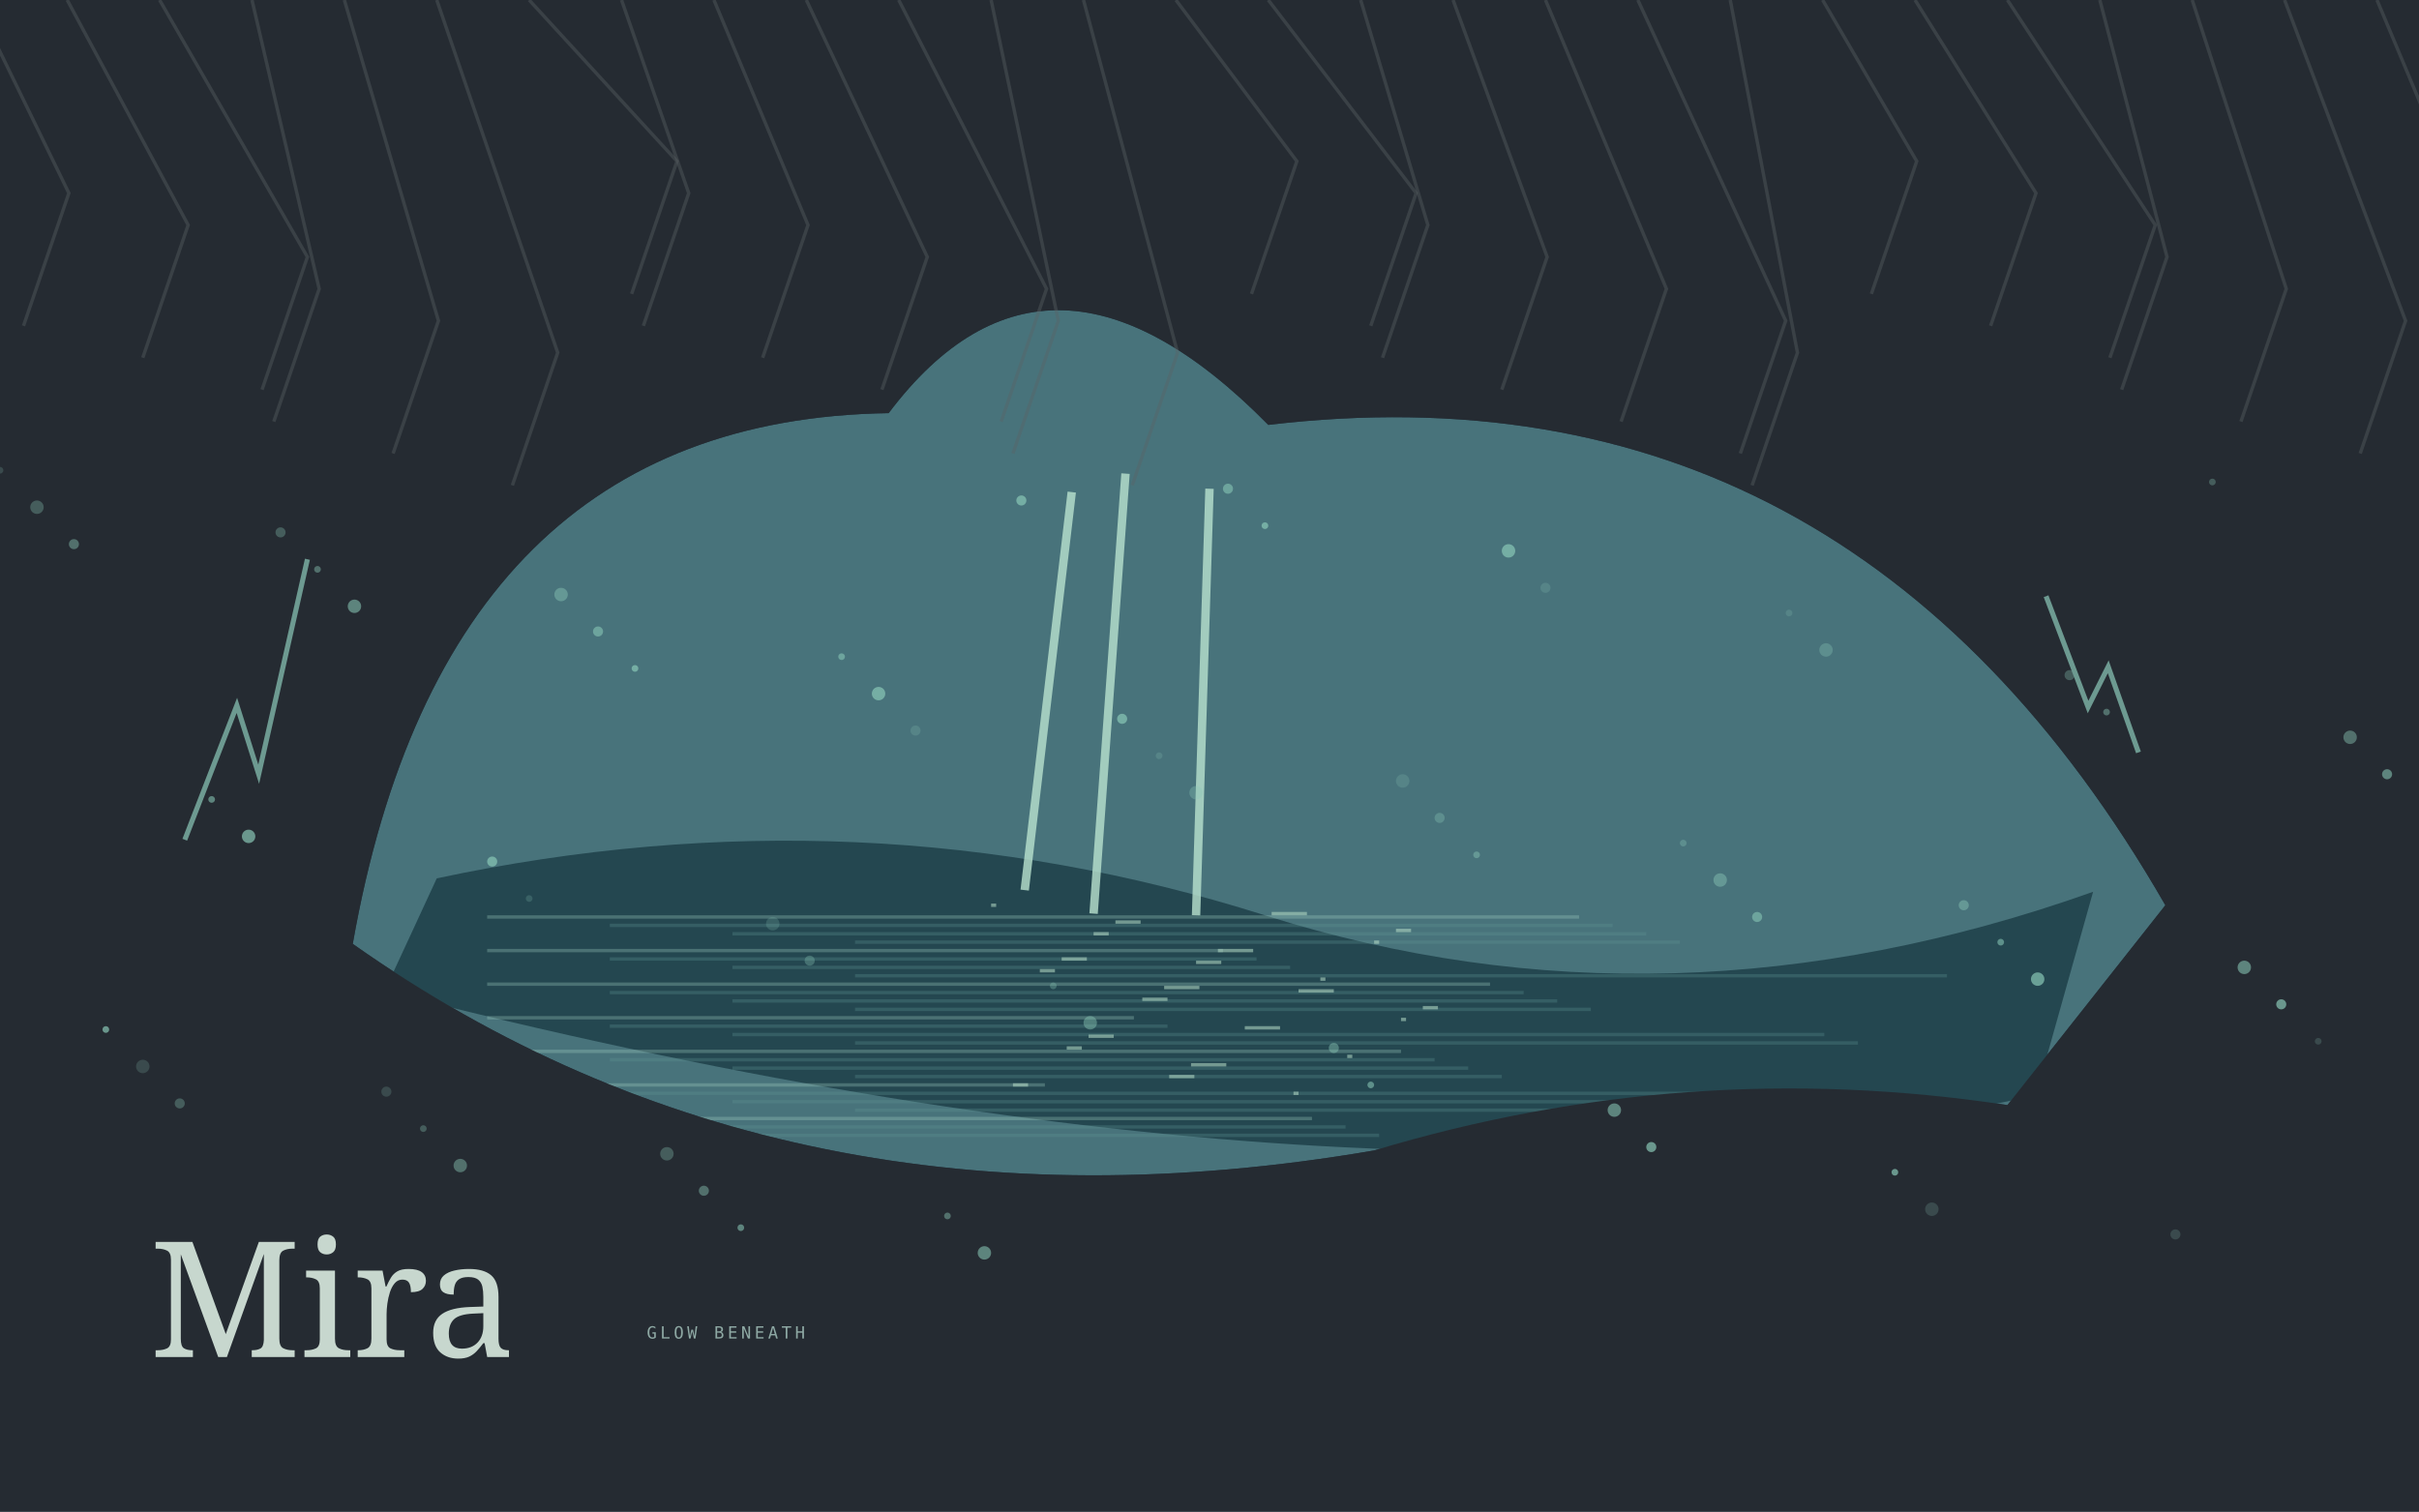
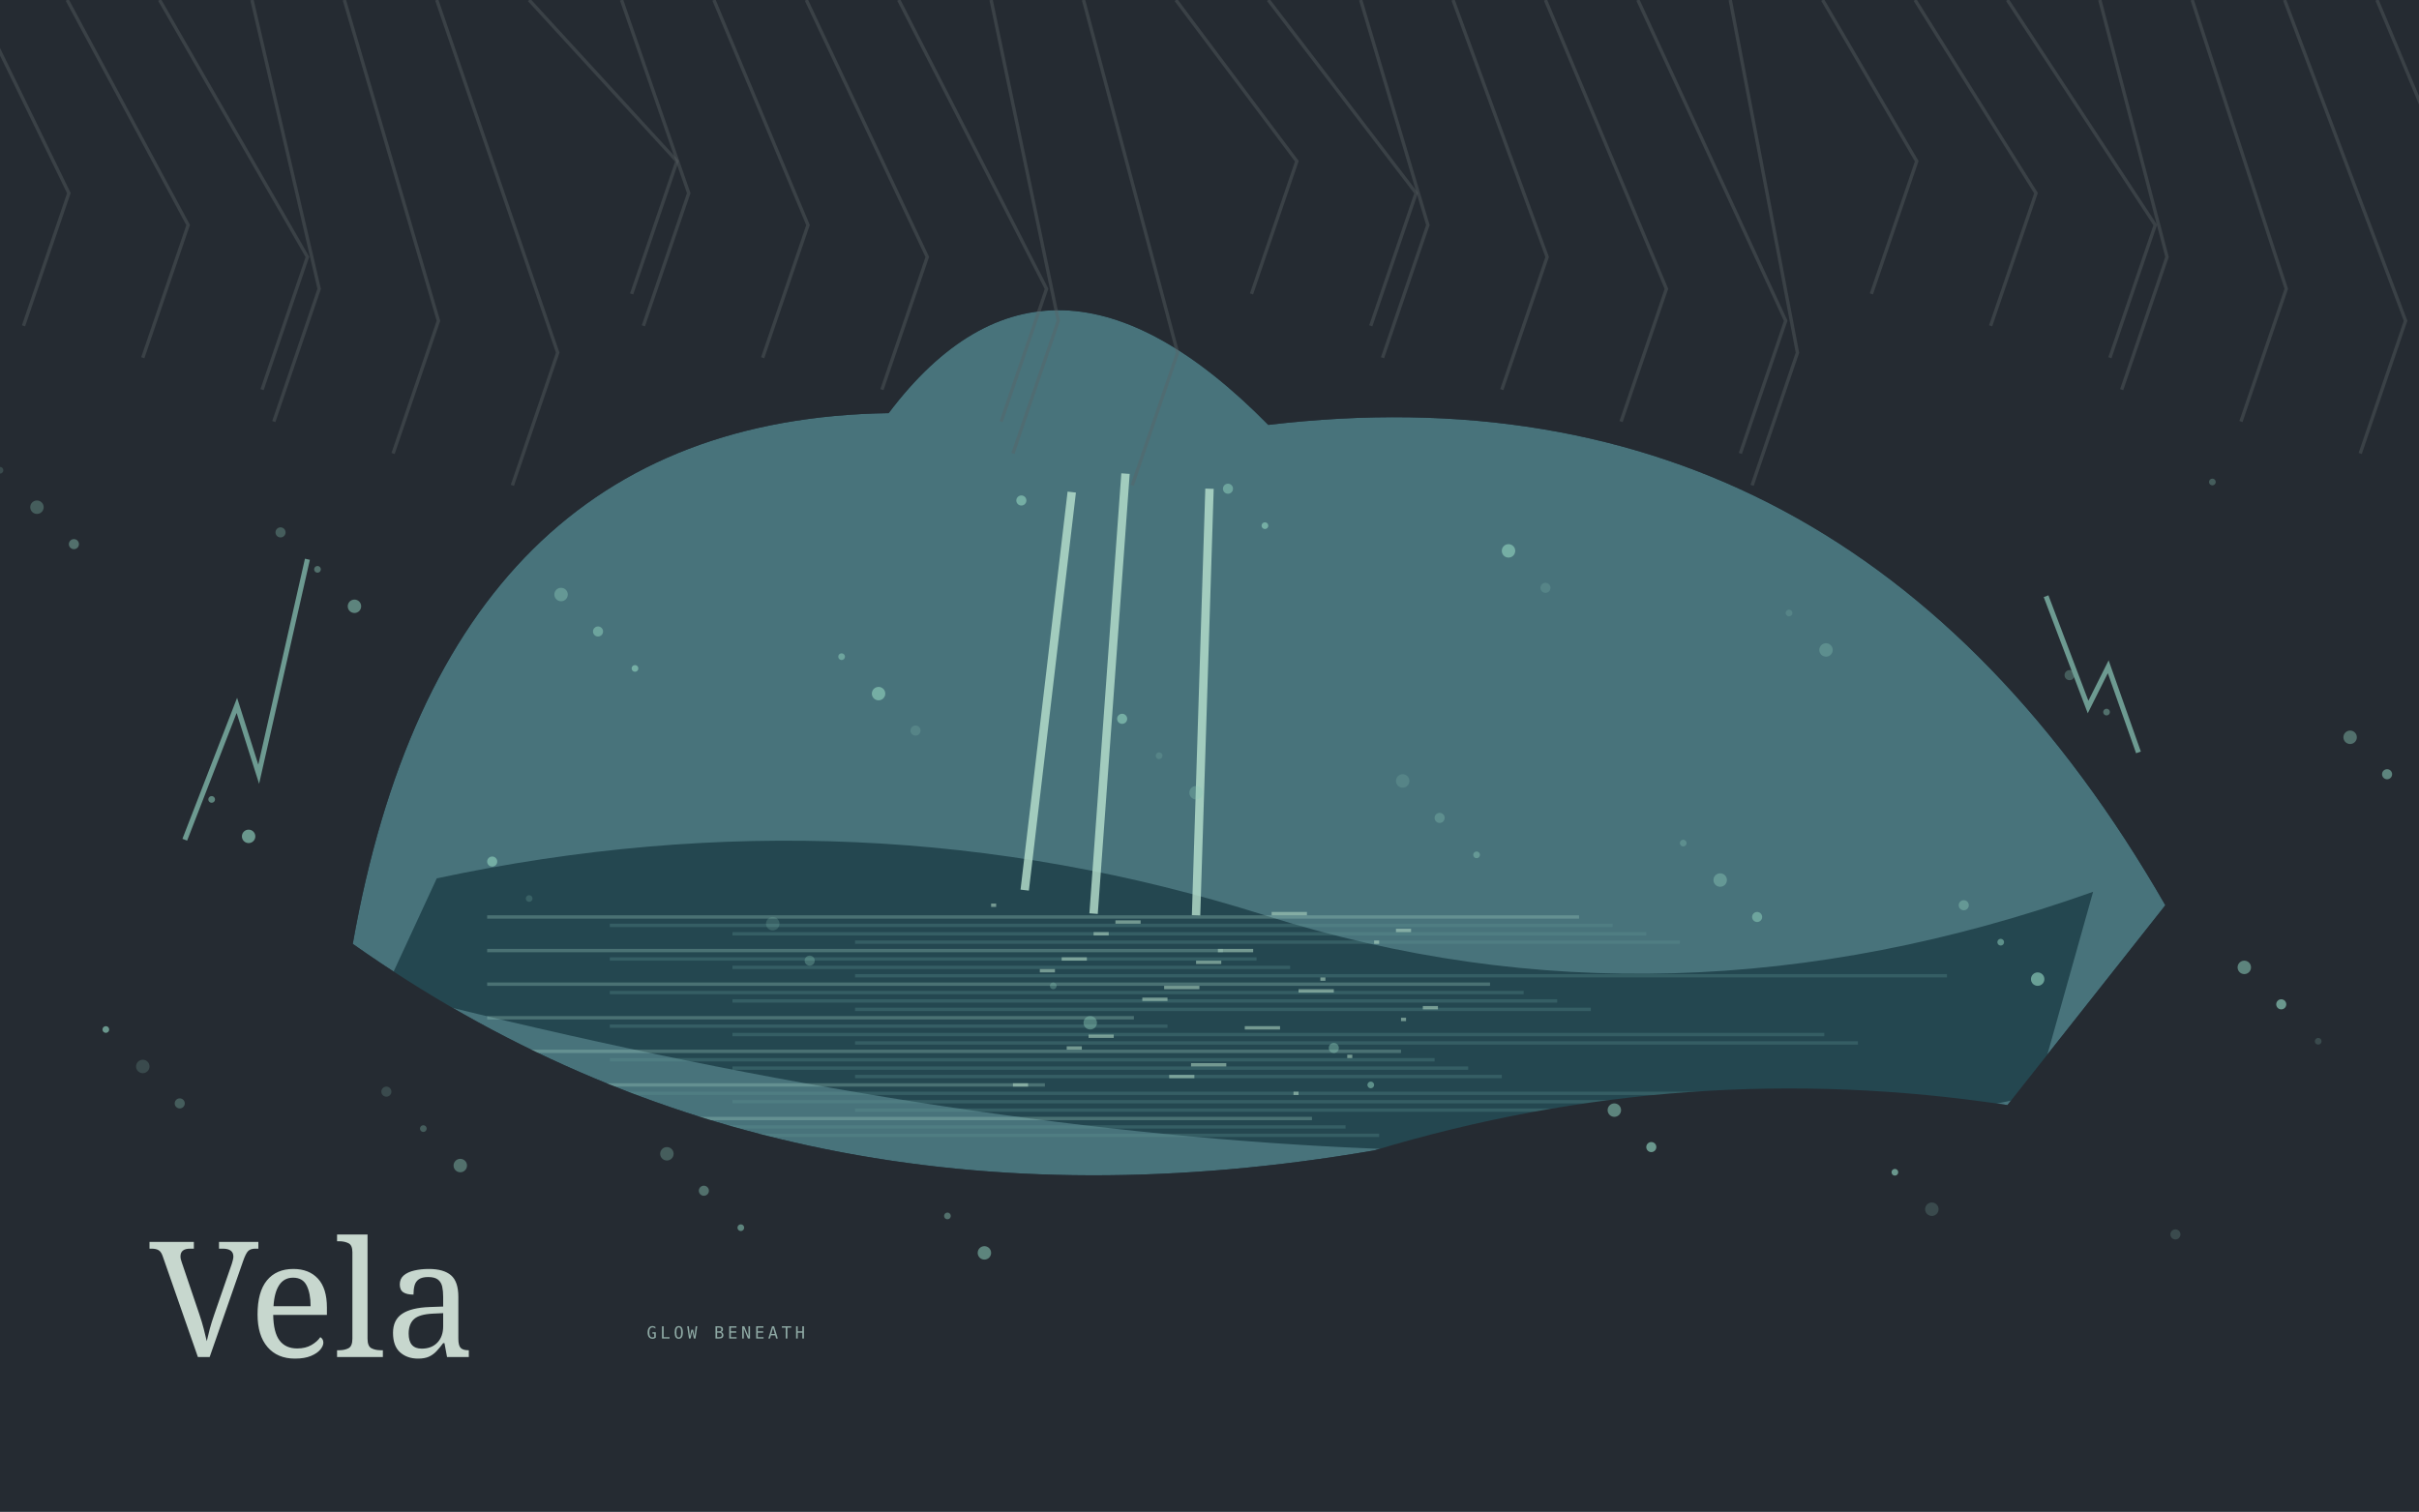
<svg xmlns="http://www.w3.org/2000/svg" width="1440" height="900" viewBox="0 0 1440 900" role="img" aria-label="A low lopsided cave mouth frames pale hanging light and long broken reflections in a sheltered teal pool.">
  <defs />
  <rect x="0" y="0" width="1440" height="900" fill="#252b32" />
  <rect x="0" y="0" width="1440" height="900" fill="#263d48" />
  <path d="M210 562Q265 250 529 246Q624 120 755 253Q1101 212 1289 539L1195 658Q1004 629 818 685Q469 745 210 562Z" fill="#48737b" stroke="none" />
  <path d="M260 523Q513 469 753 545T1246 531L1212 652Q822 742 229 590Z" fill="#244750" stroke="none" />
  <path d="M290 546h650" fill="none" stroke="#a6d4c6" opacity=".3" stroke-width="2" />
  <path d="M363 551h597" fill="none" stroke="#5d9293" opacity=".3" stroke-width="2" />
  <path d="M436 556h544" fill="none" stroke="#5d9293" opacity=".3" stroke-width="2" />
  <path d="M509 561h491" fill="none" stroke="#5d9293" opacity=".3" stroke-width="2" />
  <path d="M290 566h438" fill="none" stroke="#a6d4c6" opacity=".3" stroke-width="2" />
  <path d="M363 571h385" fill="none" stroke="#5d9293" opacity=".3" stroke-width="2" />
  <path d="M436 576h332" fill="none" stroke="#5d9293" opacity=".3" stroke-width="2" />
  <path d="M509 581h650" fill="none" stroke="#5d9293" opacity=".3" stroke-width="2" />
  <path d="M290 586h597" fill="none" stroke="#a6d4c6" opacity=".3" stroke-width="2" />
  <path d="M363 591h544" fill="none" stroke="#5d9293" opacity=".3" stroke-width="2" />
  <path d="M436 596h491" fill="none" stroke="#5d9293" opacity=".3" stroke-width="2" />
  <path d="M509 601h438" fill="none" stroke="#5d9293" opacity=".3" stroke-width="2" />
  <path d="M290 606h385" fill="none" stroke="#a6d4c6" opacity=".3" stroke-width="2" />
  <path d="M363 611h332" fill="none" stroke="#5d9293" opacity=".3" stroke-width="2" />
  <path d="M436 616h650" fill="none" stroke="#5d9293" opacity=".3" stroke-width="2" />
  <path d="M509 621h597" fill="none" stroke="#5d9293" opacity=".3" stroke-width="2" />
  <path d="M290 626h544" fill="none" stroke="#a6d4c6" opacity=".3" stroke-width="2" />
  <path d="M363 631h491" fill="none" stroke="#5d9293" opacity=".3" stroke-width="2" />
  <path d="M436 636h438" fill="none" stroke="#5d9293" opacity=".3" stroke-width="2" />
  <path d="M509 641h385" fill="none" stroke="#5d9293" opacity=".3" stroke-width="2" />
  <path d="M290 646h332" fill="none" stroke="#a6d4c6" opacity=".3" stroke-width="2" />
  <path d="M363 651h650" fill="none" stroke="#5d9293" opacity=".3" stroke-width="2" />
  <path d="M436 656h597" fill="none" stroke="#5d9293" opacity=".3" stroke-width="2" />
  <path d="M509 661h544" fill="none" stroke="#5d9293" opacity=".3" stroke-width="2" />
  <path d="M290 666h491" fill="none" stroke="#a6d4c6" opacity=".3" stroke-width="2" />
  <path d="M363 671h438" fill="none" stroke="#5d9293" opacity=".3" stroke-width="2" />
  <path d="M436 676h385" fill="none" stroke="#5d9293" opacity=".3" stroke-width="2" />
  <path d="M638 293L610 530M670 282L651 544M720 291L712 545" fill="none" stroke="#b9e2ce" stroke-width="5" opacity=".8" />
  <rect x="590" y="538" width="3" height="2" fill="#b6dcc7" opacity=".55" />
  <rect x="651" y="555" width="9" height="2" fill="#b6dcc7" opacity=".55" />
  <rect x="712" y="572" width="15" height="2" fill="#b6dcc7" opacity=".55" />
  <rect x="773" y="589" width="21" height="2" fill="#b6dcc7" opacity=".55" />
  <rect x="834" y="606" width="3" height="2" fill="#b6dcc7" opacity=".55" />
  <rect x="635" y="623" width="9" height="2" fill="#b6dcc7" opacity=".55" />
  <rect x="696" y="640" width="15" height="2" fill="#b6dcc7" opacity=".55" />
  <rect x="757" y="543" width="21" height="2" fill="#b6dcc7" opacity=".55" />
  <rect x="818" y="560" width="3" height="2" fill="#b6dcc7" opacity=".55" />
  <rect x="619" y="577" width="9" height="2" fill="#b6dcc7" opacity=".55" />
  <rect x="680" y="594" width="15" height="2" fill="#b6dcc7" opacity=".55" />
  <rect x="741" y="611" width="21" height="2" fill="#b6dcc7" opacity=".55" />
  <rect x="802" y="628" width="3" height="2" fill="#b6dcc7" opacity=".55" />
  <rect x="603" y="645" width="9" height="2" fill="#b6dcc7" opacity=".55" />
  <rect x="664" y="548" width="15" height="2" fill="#b6dcc7" opacity=".55" />
  <rect x="725" y="565" width="21" height="2" fill="#b6dcc7" opacity=".55" />
  <rect x="786" y="582" width="3" height="2" fill="#b6dcc7" opacity=".55" />
  <rect x="847" y="599" width="9" height="2" fill="#b6dcc7" opacity=".55" />
  <rect x="648" y="616" width="15" height="2" fill="#b6dcc7" opacity=".55" />
  <rect x="709" y="633" width="21" height="2" fill="#b6dcc7" opacity=".55" />
  <rect x="770" y="650" width="3" height="2" fill="#b6dcc7" opacity=".55" />
  <rect x="831" y="553" width="9" height="2" fill="#b6dcc7" opacity=".55" />
  <rect x="632" y="570" width="15" height="2" fill="#b6dcc7" opacity=".55" />
  <rect x="693" y="587" width="21" height="2" fill="#b6dcc7" opacity=".55" />
  <path d="M0 0H1440V900H0Z M210 562Q265 250 529 246Q624 120 755 253Q1101 212 1289 539L1195 658Q1004 629 818 685Q469 745 210 562Z" fill="#252b32" stroke="none" fill-rule="evenodd" />
  <path d="M-70 0l40 96l-27 79" fill="none" stroke="#5a6265" stroke-width="2" opacity=".4" />
  <path d="M-15 0l56 115l-27 79" fill="none" stroke="#5a6265" stroke-width="2" opacity=".4" />
  <path d="M40 0l72 134l-27 79" fill="none" stroke="#5a6265" stroke-width="2" opacity=".4" />
  <path d="M95 0l88 153l-27 79" fill="none" stroke="#5a6265" stroke-width="2" opacity=".4" />
  <path d="M150 0l40 172l-27 79" fill="none" stroke="#5a6265" stroke-width="2" opacity=".4" />
  <path d="M205 0l56 191l-27 79" fill="none" stroke="#5a6265" stroke-width="2" opacity=".4" />
  <path d="M260 0l72 210l-27 79" fill="none" stroke="#5a6265" stroke-width="2" opacity=".4" />
  <path d="M315 0l88 96l-27 79" fill="none" stroke="#5a6265" stroke-width="2" opacity=".4" />
  <path d="M370 0l40 115l-27 79" fill="none" stroke="#5a6265" stroke-width="2" opacity=".4" />
  <path d="M425 0l56 134l-27 79" fill="none" stroke="#5a6265" stroke-width="2" opacity=".4" />
  <path d="M480 0l72 153l-27 79" fill="none" stroke="#5a6265" stroke-width="2" opacity=".4" />
  <path d="M535 0l88 172l-27 79" fill="none" stroke="#5a6265" stroke-width="2" opacity=".4" />
  <path d="M590 0l40 191l-27 79" fill="none" stroke="#5a6265" stroke-width="2" opacity=".4" />
  <path d="M645 0l56 210l-27 79" fill="none" stroke="#5a6265" stroke-width="2" opacity=".4" />
  <path d="M700 0l72 96l-27 79" fill="none" stroke="#5a6265" stroke-width="2" opacity=".4" />
  <path d="M755 0l88 115l-27 79" fill="none" stroke="#5a6265" stroke-width="2" opacity=".4" />
  <path d="M810 0l40 134l-27 79" fill="none" stroke="#5a6265" stroke-width="2" opacity=".4" />
  <path d="M865 0l56 153l-27 79" fill="none" stroke="#5a6265" stroke-width="2" opacity=".4" />
  <path d="M920 0l72 172l-27 79" fill="none" stroke="#5a6265" stroke-width="2" opacity=".4" />
  <path d="M975 0l88 191l-27 79" fill="none" stroke="#5a6265" stroke-width="2" opacity=".4" />
  <path d="M1030 0l40 210l-27 79" fill="none" stroke="#5a6265" stroke-width="2" opacity=".4" />
  <path d="M1085 0l56 96l-27 79" fill="none" stroke="#5a6265" stroke-width="2" opacity=".4" />
  <path d="M1140 0l72 115l-27 79" fill="none" stroke="#5a6265" stroke-width="2" opacity=".4" />
  <path d="M1195 0l88 134l-27 79" fill="none" stroke="#5a6265" stroke-width="2" opacity=".4" />
  <path d="M1250 0l40 153l-27 79" fill="none" stroke="#5a6265" stroke-width="2" opacity=".4" />
  <path d="M1305 0l56 172l-27 79" fill="none" stroke="#5a6265" stroke-width="2" opacity=".4" />
  <path d="M1360 0l72 191l-27 79" fill="none" stroke="#5a6265" stroke-width="2" opacity=".4" />
  <path d="M1415 0l88 210l-27 79" fill="none" stroke="#5a6265" stroke-width="2" opacity=".4" />
  <ellipse cx="0" cy="280" rx="2" ry="2" fill="#8ac9b7" stroke="none" opacity="0.2" />
  <ellipse cx="167" cy="317" rx="3" ry="3" fill="#8ac9b7" stroke="none" opacity="0.32" />
  <ellipse cx="334" cy="354" rx="4" ry="4" fill="#8ac9b7" stroke="none" opacity="0.44" />
  <ellipse cx="501" cy="391" rx="2" ry="2" fill="#8ac9b7" stroke="none" opacity="0.56" />
  <ellipse cx="668" cy="428" rx="3" ry="3" fill="#8ac9b7" stroke="none" opacity="0.68" />
  <ellipse cx="835" cy="465" rx="4" ry="4" fill="#8ac9b7" stroke="none" opacity="0.2" />
  <ellipse cx="1002" cy="502" rx="2" ry="2" fill="#8ac9b7" stroke="none" opacity="0.32" />
  <ellipse cx="1169" cy="539" rx="3" ry="3" fill="#8ac9b7" stroke="none" opacity="0.44" />
  <ellipse cx="1336" cy="576" rx="4" ry="4" fill="#8ac9b7" stroke="none" opacity="0.56" />
  <ellipse cx="63" cy="613" rx="2" ry="2" fill="#8ac9b7" stroke="none" opacity="0.68" />
  <ellipse cx="230" cy="650" rx="3" ry="3" fill="#8ac9b7" stroke="none" opacity="0.2" />
  <ellipse cx="397" cy="687" rx="4" ry="4" fill="#8ac9b7" stroke="none" opacity="0.32" />
  <ellipse cx="564" cy="724" rx="2" ry="2" fill="#8ac9b7" stroke="none" opacity="0.44" />
  <ellipse cx="731" cy="291" rx="3" ry="3" fill="#8ac9b7" stroke="none" opacity="0.56" />
  <ellipse cx="898" cy="328" rx="4" ry="4" fill="#8ac9b7" stroke="none" opacity="0.68" />
  <ellipse cx="1065" cy="365" rx="2" ry="2" fill="#8ac9b7" stroke="none" opacity="0.2" />
  <ellipse cx="1232" cy="402" rx="3" ry="3" fill="#8ac9b7" stroke="none" opacity="0.32" />
  <ellipse cx="1399" cy="439" rx="4" ry="4" fill="#8ac9b7" stroke="none" opacity="0.44" />
  <ellipse cx="126" cy="476" rx="2" ry="2" fill="#8ac9b7" stroke="none" opacity="0.56" />
  <ellipse cx="293" cy="513" rx="3" ry="3" fill="#8ac9b7" stroke="none" opacity="0.68" />
  <ellipse cx="460" cy="550" rx="4" ry="4" fill="#8ac9b7" stroke="none" opacity="0.2" />
  <ellipse cx="627" cy="587" rx="2" ry="2" fill="#8ac9b7" stroke="none" opacity="0.32" />
  <ellipse cx="794" cy="624" rx="3" ry="3" fill="#8ac9b7" stroke="none" opacity="0.44" />
  <ellipse cx="961" cy="661" rx="4" ry="4" fill="#8ac9b7" stroke="none" opacity="0.56" />
  <ellipse cx="1128" cy="698" rx="2" ry="2" fill="#8ac9b7" stroke="none" opacity="0.68" />
  <ellipse cx="1295" cy="735" rx="3" ry="3" fill="#8ac9b7" stroke="none" opacity="0.2" />
  <ellipse cx="22" cy="302" rx="4" ry="4" fill="#8ac9b7" stroke="none" opacity="0.32" />
  <ellipse cx="189" cy="339" rx="2" ry="2" fill="#8ac9b7" stroke="none" opacity="0.44" />
  <ellipse cx="356" cy="376" rx="3" ry="3" fill="#8ac9b7" stroke="none" opacity="0.56" />
  <ellipse cx="523" cy="413" rx="4" ry="4" fill="#8ac9b7" stroke="none" opacity="0.68" />
  <ellipse cx="690" cy="450" rx="2" ry="2" fill="#8ac9b7" stroke="none" opacity="0.2" />
  <ellipse cx="857" cy="487" rx="3" ry="3" fill="#8ac9b7" stroke="none" opacity="0.32" />
  <ellipse cx="1024" cy="524" rx="4" ry="4" fill="#8ac9b7" stroke="none" opacity="0.44" />
  <ellipse cx="1191" cy="561" rx="2" ry="2" fill="#8ac9b7" stroke="none" opacity="0.56" />
  <ellipse cx="1358" cy="598" rx="3" ry="3" fill="#8ac9b7" stroke="none" opacity="0.68" />
  <ellipse cx="85" cy="635" rx="4" ry="4" fill="#8ac9b7" stroke="none" opacity="0.2" />
  <ellipse cx="252" cy="672" rx="2" ry="2" fill="#8ac9b7" stroke="none" opacity="0.32" />
  <ellipse cx="419" cy="709" rx="3" ry="3" fill="#8ac9b7" stroke="none" opacity="0.44" />
  <ellipse cx="586" cy="746" rx="4" ry="4" fill="#8ac9b7" stroke="none" opacity="0.56" />
  <ellipse cx="753" cy="313" rx="2" ry="2" fill="#8ac9b7" stroke="none" opacity="0.68" />
  <ellipse cx="920" cy="350" rx="3" ry="3" fill="#8ac9b7" stroke="none" opacity="0.2" />
  <ellipse cx="1087" cy="387" rx="4" ry="4" fill="#8ac9b7" stroke="none" opacity="0.32" />
  <ellipse cx="1254" cy="424" rx="2" ry="2" fill="#8ac9b7" stroke="none" opacity="0.44" />
  <ellipse cx="1421" cy="461" rx="3" ry="3" fill="#8ac9b7" stroke="none" opacity="0.56" />
  <ellipse cx="148" cy="498" rx="4" ry="4" fill="#8ac9b7" stroke="none" opacity="0.68" />
  <ellipse cx="315" cy="535" rx="2" ry="2" fill="#8ac9b7" stroke="none" opacity="0.2" />
  <ellipse cx="482" cy="572" rx="3" ry="3" fill="#8ac9b7" stroke="none" opacity="0.32" />
  <ellipse cx="649" cy="609" rx="4" ry="4" fill="#8ac9b7" stroke="none" opacity="0.44" />
  <ellipse cx="816" cy="646" rx="2" ry="2" fill="#8ac9b7" stroke="none" opacity="0.56" />
  <ellipse cx="983" cy="683" rx="3" ry="3" fill="#8ac9b7" stroke="none" opacity="0.68" />
  <ellipse cx="1150" cy="720" rx="4" ry="4" fill="#8ac9b7" stroke="none" opacity="0.2" />
  <ellipse cx="1317" cy="287" rx="2" ry="2" fill="#8ac9b7" stroke="none" opacity="0.32" />
  <ellipse cx="44" cy="324" rx="3" ry="3" fill="#8ac9b7" stroke="none" opacity="0.44" />
  <ellipse cx="211" cy="361" rx="4" ry="4" fill="#8ac9b7" stroke="none" opacity="0.56" />
  <ellipse cx="378" cy="398" rx="2" ry="2" fill="#8ac9b7" stroke="none" opacity="0.68" />
  <ellipse cx="545" cy="435" rx="3" ry="3" fill="#8ac9b7" stroke="none" opacity="0.2" />
  <ellipse cx="712" cy="472" rx="4" ry="4" fill="#8ac9b7" stroke="none" opacity="0.32" />
  <ellipse cx="879" cy="509" rx="2" ry="2" fill="#8ac9b7" stroke="none" opacity="0.44" />
  <ellipse cx="1046" cy="546" rx="3" ry="3" fill="#8ac9b7" stroke="none" opacity="0.56" />
  <ellipse cx="1213" cy="583" rx="4" ry="4" fill="#8ac9b7" stroke="none" opacity="0.68" />
  <ellipse cx="1380" cy="620" rx="2" ry="2" fill="#8ac9b7" stroke="none" opacity="0.2" />
  <ellipse cx="107" cy="657" rx="3" ry="3" fill="#8ac9b7" stroke="none" opacity="0.32" />
  <ellipse cx="274" cy="694" rx="4" ry="4" fill="#8ac9b7" stroke="none" opacity="0.44" />
  <ellipse cx="441" cy="731" rx="2" ry="2" fill="#8ac9b7" stroke="none" opacity="0.56" />
  <ellipse cx="608" cy="298" rx="3" ry="3" fill="#8ac9b7" stroke="none" opacity="0.68" />
-   <text x="89" y="808" font-family="Arial,Helvetica,sans-serif" font-size="96" fill="#c7d7ce" font-family-override="Georgia" style="font-family:Georgia,serif">Mira</text>
+   <text x="89" y="808" font-family="Arial,Helvetica,sans-serif" font-size="96" fill="#c7d7ce" font-family-override="Georgia" style="font-family:Georgia,serif">Vela</text>
  <text x="385" y="797" font-family="Arial,Helvetica,sans-serif" font-size="10" fill="#8ea9a4" style="font-family:Menlo,Consolas,monospace" letter-spacing="2">GLOW BENEATH</text>
  <path d="M110 500l31-80l13 41l29-128M1273 448l-18-51l-12 24l-25-66" fill="none" stroke="#6d9a91" stroke-width="3" />
</svg>
